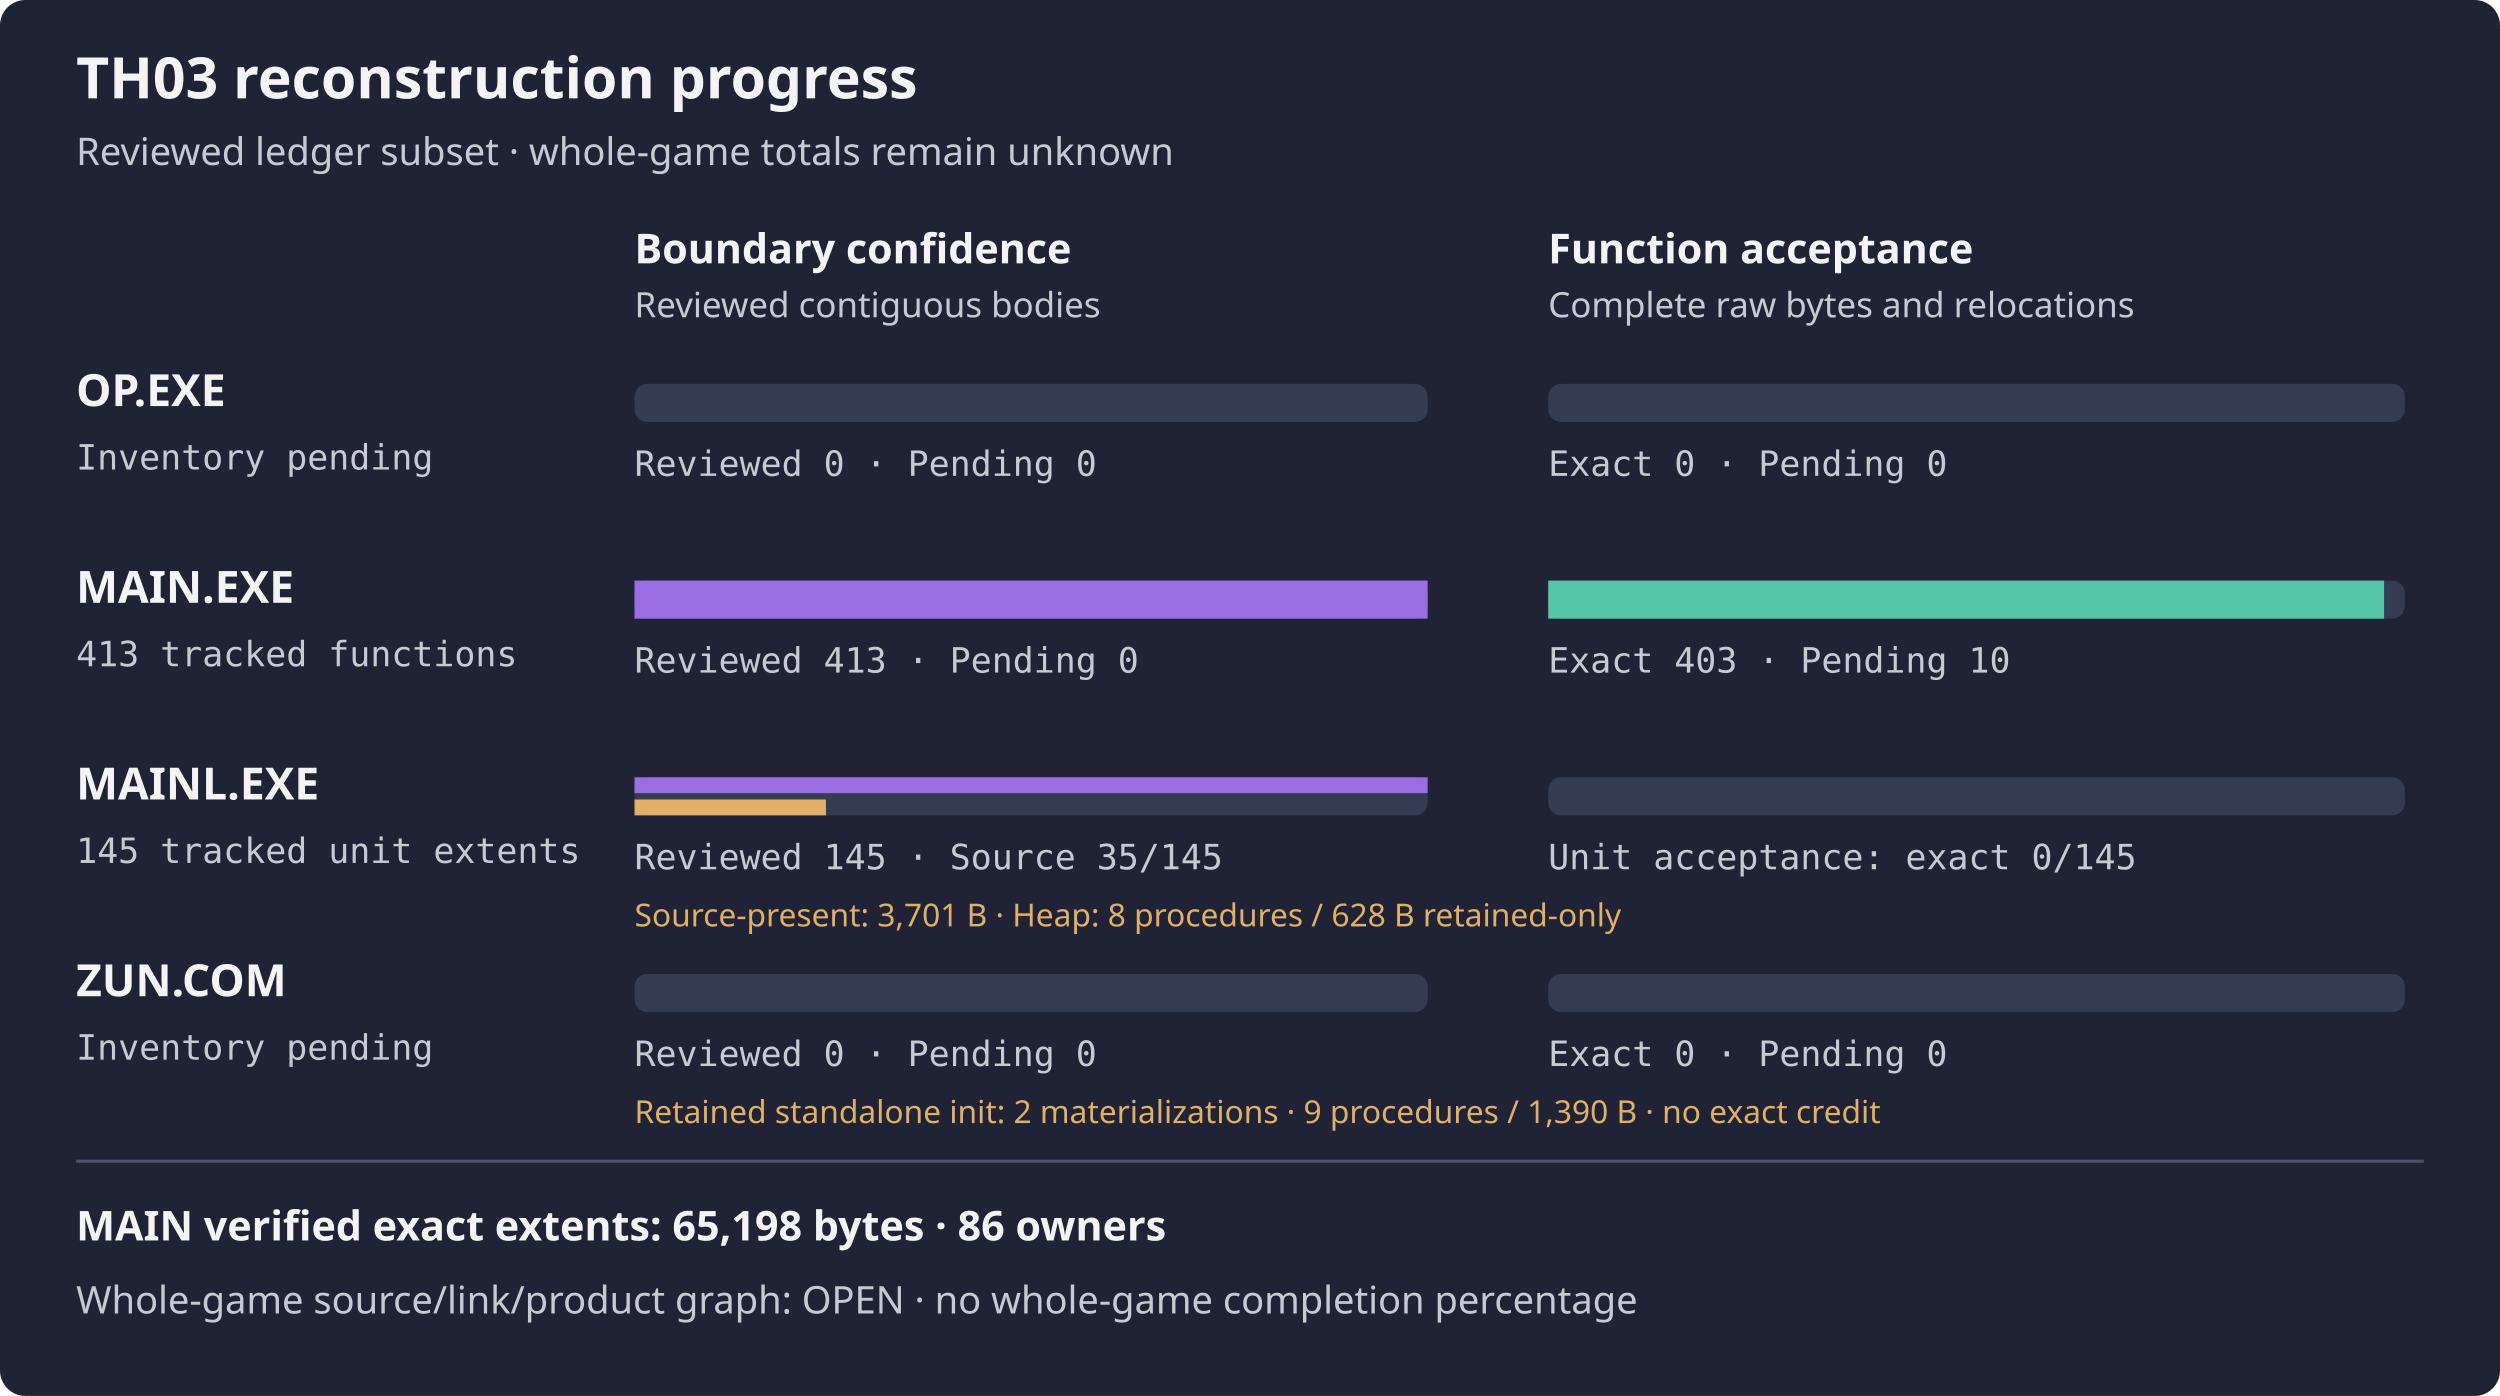
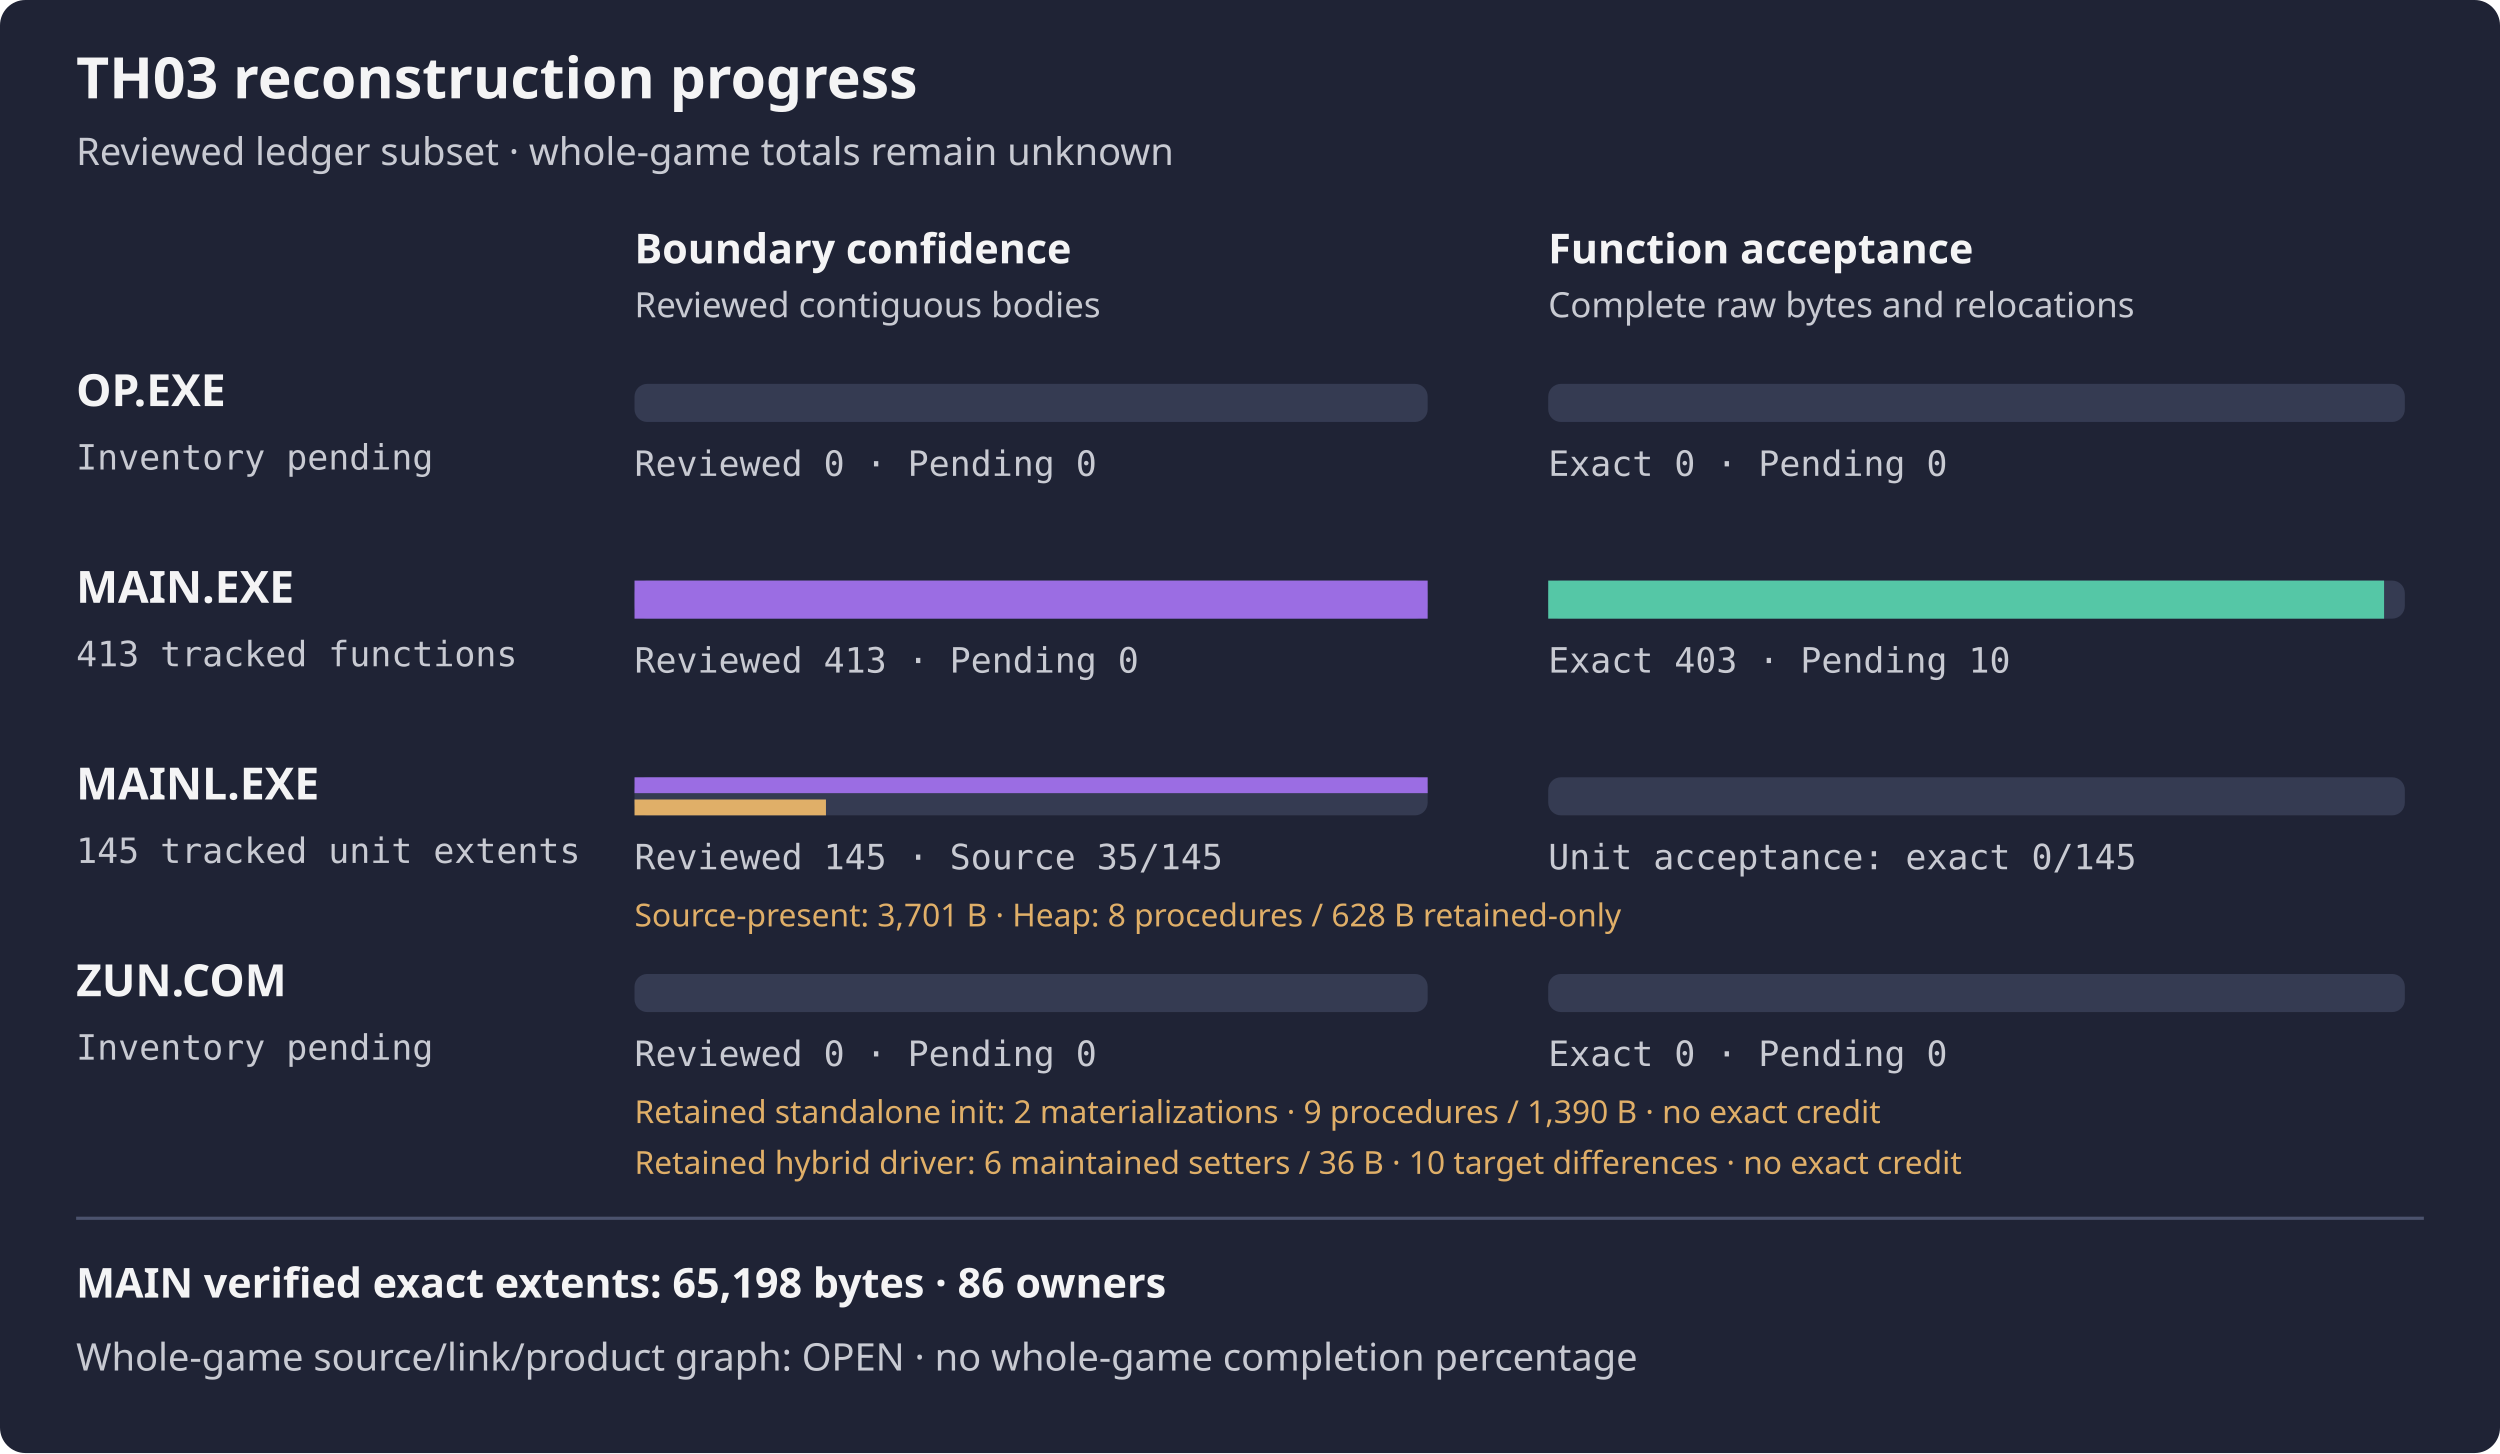
- <svg xmlns="http://www.w3.org/2000/svg" width="788" height="440" viewBox="0 0 788 440" role="img" aria-label="TH03 reviewed subset reconstruction progress">
-   <rect width="788" height="440" rx="8" fill="#1f2335" />
+ <svg xmlns="http://www.w3.org/2000/svg" width="788" height="458" viewBox="0 0 788 458" role="img" aria-label="TH03 reviewed subset reconstruction progress">
+   <rect width="788" height="458" rx="8" fill="#1f2335" />
  <text x="24" y="31" fill="#f4f4f5" font-family="sans-serif" font-size="18" font-weight="600">TH03 reconstruction progress</text>
  <text x="24" y="52" fill="#c8cad2" font-family="sans-serif" font-size="12">Reviewed ledger subset · whole-game totals remain unknown</text>
  <text x="200" y="83" fill="#f4f4f5" font-family="sans-serif" font-size="13" font-weight="600">Boundary confidence</text>
  <text x="488" y="83" fill="#f4f4f5" font-family="sans-serif" font-size="13" font-weight="600">Function acceptance</text>
  <text x="200" y="100" fill="#c8cad2" font-family="sans-serif" font-size="11">Reviewed contiguous bodies</text>
  <text x="488" y="100" fill="#c8cad2" font-family="sans-serif" font-size="11">Complete raw bytes and relocations</text>
  <text x="24" y="128" fill="#f4f4f5" font-family="sans-serif" font-size="14" font-weight="600">OP.EXE</text>
  <text x="24" y="148" fill="#c8cad2" font-family="monospace" font-size="11">Inventory pending</text>
  <rect x="200" y="121" width="250" height="12" rx="4" fill="#353b52" />
  <rect x="488" y="121" width="270" height="12" rx="4" fill="#353b52" />
  <rect x="200" y="121" width="0.00" height="12" fill="#9b6de3" />
  <rect x="488" y="121" width="0.00" height="12" fill="#55c7a6" />
  <text x="200" y="150" fill="#c8cad2" font-family="monospace" font-size="11">Reviewed 0 · Pending 0</text>
  <text x="488" y="150" fill="#c8cad2" font-family="monospace" font-size="11">Exact 0 · Pending 0</text>
  <text x="24" y="190" fill="#f4f4f5" font-family="sans-serif" font-size="14" font-weight="600">MAIN.EXE</text>
  <text x="24" y="210" fill="#c8cad2" font-family="monospace" font-size="11">413 tracked functions</text>
  <rect x="200" y="183" width="250" height="12" rx="4" fill="#353b52" />
  <rect x="488" y="183" width="270" height="12" rx="4" fill="#353b52" />
  <rect x="200" y="183" width="250.00" height="12" fill="#9b6de3" />
  <rect x="488" y="183" width="263.46" height="12" fill="#55c7a6" />
  <text x="200" y="212" fill="#c8cad2" font-family="monospace" font-size="11">Reviewed 413 · Pending 0</text>
  <text x="488" y="212" fill="#c8cad2" font-family="monospace" font-size="11">Exact 403 · Pending 10</text>
  <g aria-label="MAINL bars count tracked unit extents, not functions; source-present is not exact">
    <text x="24" y="252" fill="#f4f4f5" font-family="sans-serif" font-size="14" font-weight="600">MAINL.EXE</text>
    <text x="24" y="272" fill="#c8cad2" font-family="monospace" font-size="11">145 tracked unit extents</text>
    <rect x="200" y="245" width="250" height="12" rx="4" fill="#353b52" />
    <rect x="488" y="245" width="270" height="12" rx="4" fill="#353b52" />
    <rect x="200" y="245" width="250.00" height="5" fill="#9b6de3" />
    <rect x="200" y="252" width="60.34" height="5" fill="#e0af68" />
    <rect x="488" y="245" width="0.00" height="12" fill="#55c7a6" />
    <text x="200" y="274" fill="#c8cad2" font-family="monospace" font-size="11">Reviewed 145 · Source 35/145</text>
    <text x="488" y="274" fill="#c8cad2" font-family="monospace" font-size="11">Unit acceptance: exact 0/145</text>
    <text x="200" y="292" fill="#e0af68" font-family="sans-serif" font-size="10">Source-present: 3,701 B · Heap: 8 procedures / 628 B retained-only</text>
  </g>
  <text x="24" y="314" fill="#f4f4f5" font-family="sans-serif" font-size="14" font-weight="600">ZUN.COM</text>
  <text x="24" y="334" fill="#c8cad2" font-family="monospace" font-size="11">Inventory pending</text>
  <rect x="200" y="307" width="250" height="12" rx="4" fill="#353b52" />
  <rect x="488" y="307" width="270" height="12" rx="4" fill="#353b52" />
  <rect x="200" y="307" width="0.00" height="12" fill="#9b6de3" />
  <rect x="488" y="307" width="0.00" height="12" fill="#55c7a6" />
  <text x="200" y="336" fill="#c8cad2" font-family="monospace" font-size="11">Reviewed 0 · Pending 0</text>
  <text x="488" y="336" fill="#c8cad2" font-family="monospace" font-size="11">Exact 0 · Pending 0</text>
  <text x="200" y="354" fill="#e0af68" font-family="sans-serif" font-size="10">Retained standalone init: 2 materializations · 9 procedures / 1,390 B · no exact credit</text>
-   <path d="M24 366 H764" stroke="#4b526d" />
-   <text x="24" y="391" fill="#f4f4f5" font-family="sans-serif" font-size="13" font-weight="600">MAIN verified exact extents: 65,198 bytes · 86 owners</text>
-   <text x="24" y="414" fill="#c8cad2" font-family="sans-serif" font-size="12">Whole-game source/link/product graph: OPEN · no whole-game completion percentage</text>
+   <text x="200" y="370" fill="#e0af68" font-family="sans-serif" font-size="10" aria-label="One hybrid assembly/link attempt, not two cold rounds or full-driver ownership">Retained hybrid driver: 6 maintained setters / 36 B · 10 target differences · no exact credit</text>
+   <path d="M24 384 H764" stroke="#4b526d" />
+   <text x="24" y="409" fill="#f4f4f5" font-family="sans-serif" font-size="13" font-weight="600">MAIN verified exact extents: 65,198 bytes · 86 owners</text>
+   <text x="24" y="432" fill="#c8cad2" font-family="sans-serif" font-size="12">Whole-game source/link/product graph: OPEN · no whole-game completion percentage</text>
</svg>
